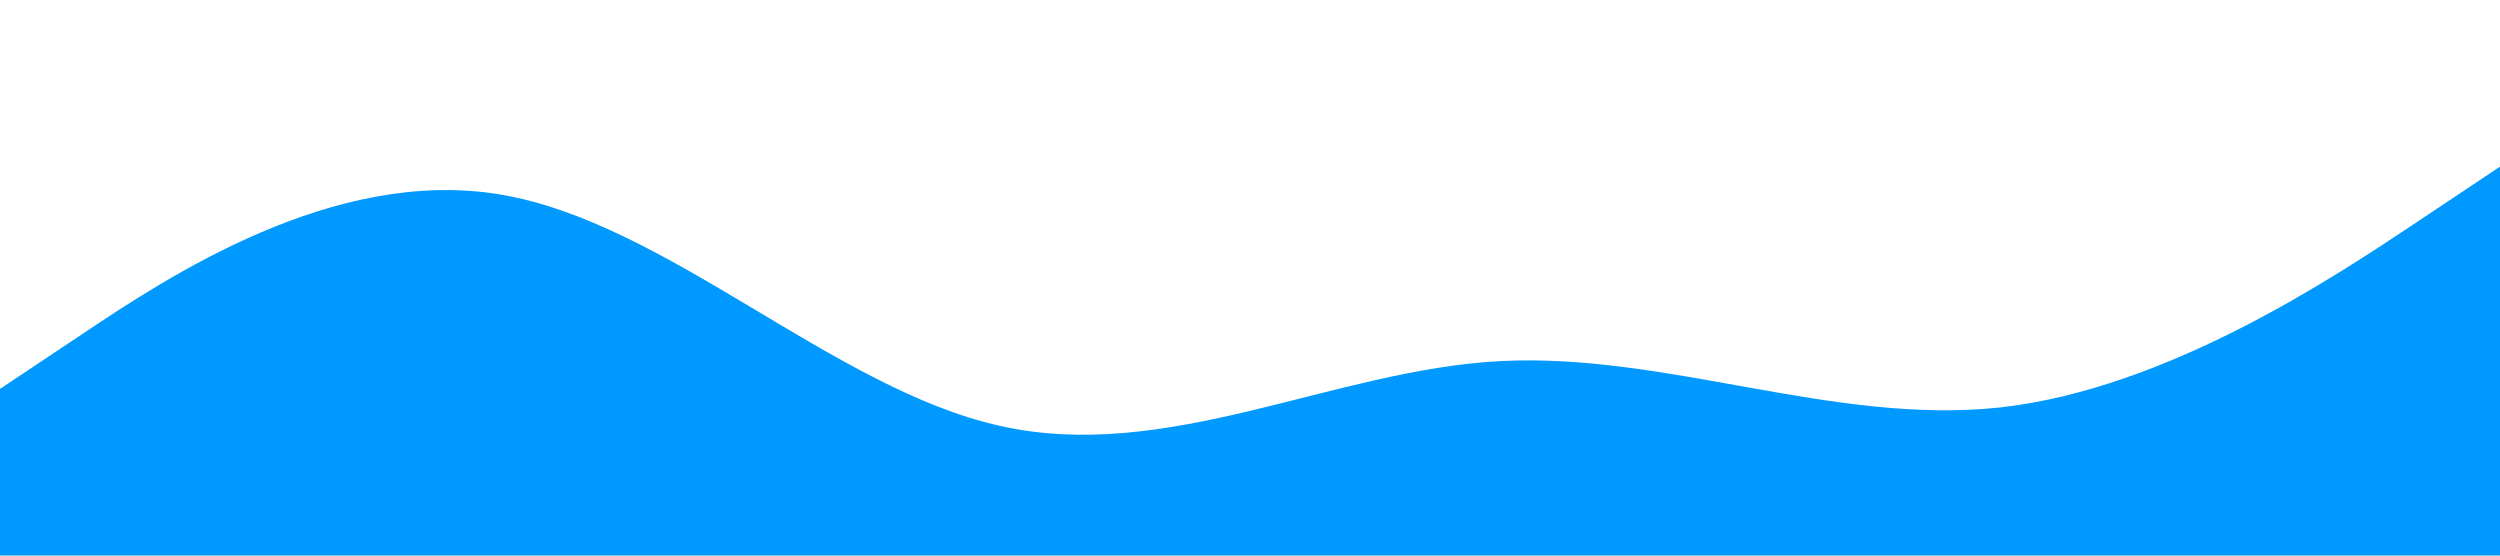
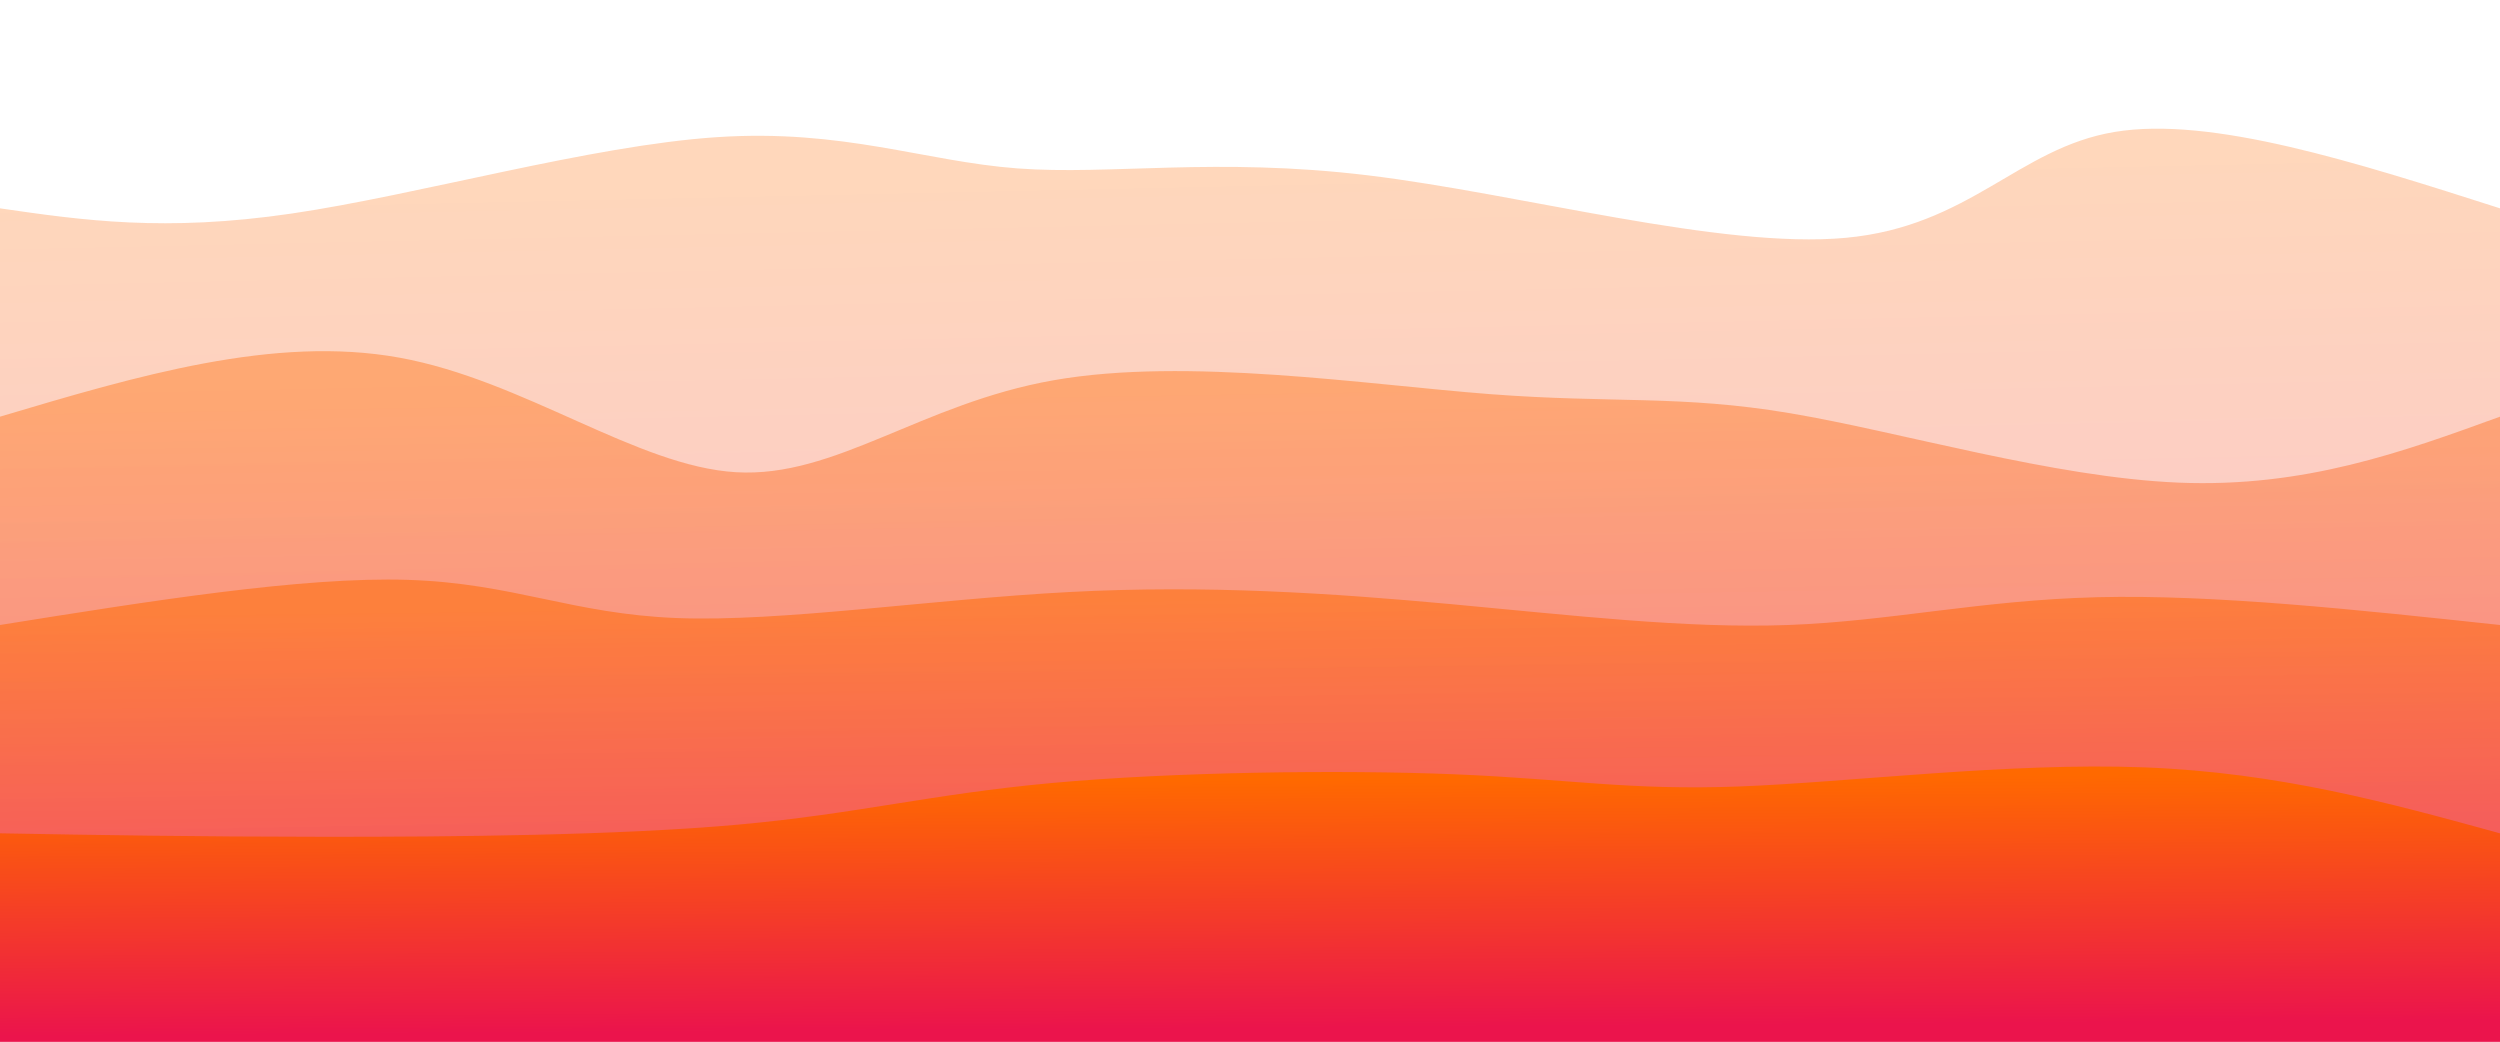
- <svg xmlns="http://www.w3.org/2000/svg" viewBox="0 0 1440 320">
-   <path fill="#0099ff" fill-opacity="1" d="M0,224L48,192C96,160,192,96,288,112C384,128,480,224,576,245.3C672,267,768,213,864,208C960,203,1056,245,1152,234.7C1248,224,1344,160,1392,128L1440,96L1440,320L1392,320C1344,320,1248,320,1152,320C1056,320,960,320,864,320C768,320,672,320,576,320C480,320,384,320,288,320C192,320,96,320,48,320L0,320Z" />
+ <svg xmlns="http://www.w3.org/2000/svg" width="100%" height="100%" id="svg" viewBox="0 0 1440 600" class="transition duration-300 ease-in-out delay-150">
+   <defs>
+     <linearGradient id="gradient" x1="53%" y1="100%" x2="47%" y2="0%">
+       <stop offset="5%" stop-color="#eb144c" />
+       <stop offset="95%" stop-color="#ff6900" />
+     </linearGradient>
+   </defs>
+   <path d="M 0,600 C 0,600 0,120 0,120 C 47.402,126.883 94.803,133.766 168,123 C 241.197,112.234 340.189,83.82 413,79 C 485.811,74.18 532.441,92.954 586,97 C 639.559,101.046 700.047,90.363 788,101 C 875.953,111.637 991.372,143.595 1063,137 C 1134.628,130.405 1162.465,85.259 1218,76 C 1273.535,66.741 1356.767,93.371 1440,120 C 1440,120 1440,600 1440,600 Z" stroke="none" stroke-width="0" fill="url(#gradient)" fill-opacity="0.265" class="transition-all duration-300 ease-in-out delay-150 path-0" />
+   <defs>
+     <linearGradient id="gradient" x1="53%" y1="100%" x2="47%" y2="0%">
+       <stop offset="5%" stop-color="#eb144c" />
+       <stop offset="95%" stop-color="#ff6900" />
+     </linearGradient>
+   </defs>
+   <path d="M 0,600 C 0,600 0,240 0,240 C 79.021,216.479 158.042,192.958 230,206 C 301.958,219.042 366.853,268.648 424,272 C 481.147,275.352 530.545,232.451 607,219 C 683.455,205.549 786.967,221.549 858,227 C 929.033,232.451 967.586,227.352 1031,238 C 1094.414,248.648 1182.69,275.042 1255,278 C 1327.31,280.958 1383.655,260.479 1440,240 C 1440,240 1440,600 1440,600 Z" stroke="none" stroke-width="0" fill="url(#gradient)" fill-opacity="0.4" class="transition-all duration-300 ease-in-out delay-150 path-1" />
+   <defs>
+     <linearGradient id="gradient" x1="53%" y1="100%" x2="47%" y2="0%">
+       <stop offset="5%" stop-color="#eb144c" />
+       <stop offset="95%" stop-color="#ff6900" />
+     </linearGradient>
+   </defs>
+   <path d="M 0,600 C 0,600 0,360 0,360 C 87.185,346.045 174.37,332.089 235,334 C 295.63,335.911 329.704,353.687 390,356 C 450.296,358.313 536.814,345.161 616,341 C 695.186,336.839 767.04,341.668 836,348 C 904.96,354.332 971.028,362.166 1030,360 C 1088.972,357.834 1140.849,345.667 1208,344 C 1275.151,342.333 1357.575,351.167 1440,360 C 1440,360 1440,600 1440,600 Z" stroke="none" stroke-width="0" fill="url(#gradient)" fill-opacity="0.53" class="transition-all duration-300 ease-in-out delay-150 path-2" />
+   <defs>
+     <linearGradient id="gradient" x1="53%" y1="100%" x2="47%" y2="0%">
+       <stop offset="5%" stop-color="#eb144c" />
+       <stop offset="95%" stop-color="#ff6900" />
+     </linearGradient>
+   </defs>
+   <path d="M 0,600 C 0,600 0,480 0,480 C 55.935,480.976 111.871,481.953 187,482 C 262.129,482.047 356.452,481.166 425,475 C 493.548,468.834 536.321,457.384 606,451 C 675.679,444.616 772.265,443.299 838,446 C 903.735,448.701 938.621,455.419 1002,453 C 1065.379,450.581 1157.251,439.023 1235,442 C 1312.749,444.977 1376.374,462.488 1440,480 C 1440,480 1440,600 1440,600 Z" stroke="none" stroke-width="0" fill="url(#gradient)" fill-opacity="1" class="transition-all duration-300 ease-in-out delay-150 path-3" />
</svg>
